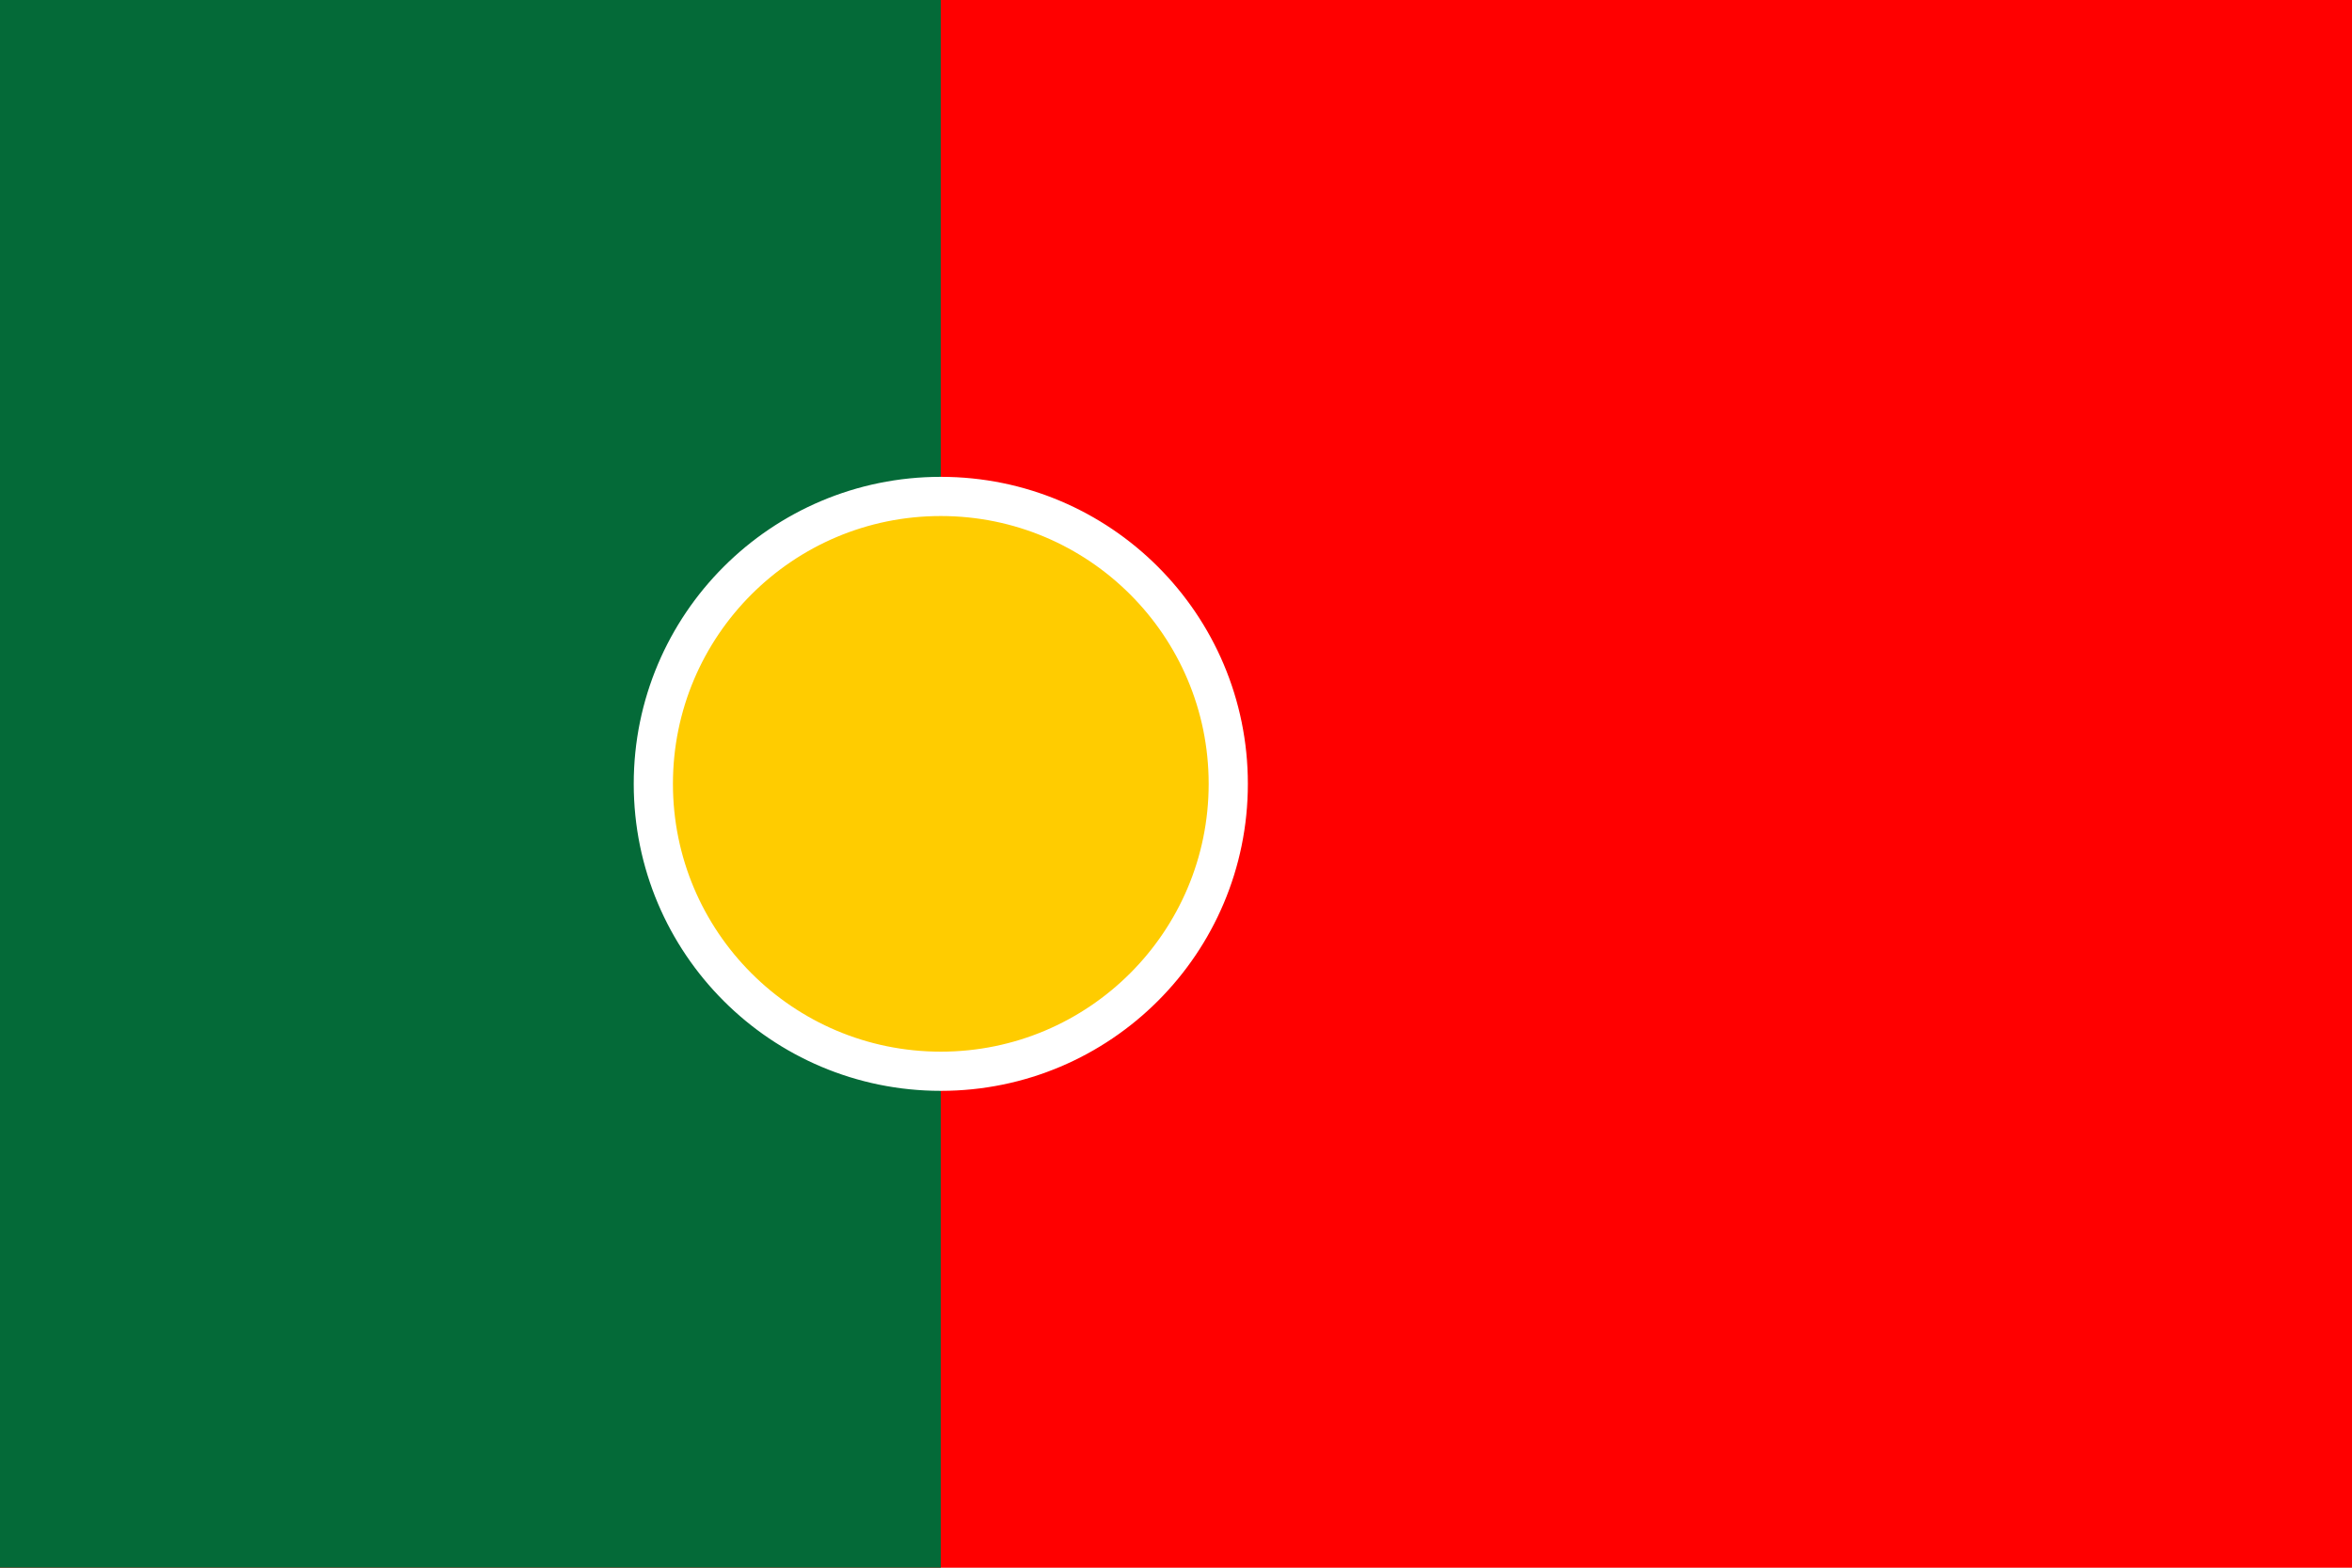
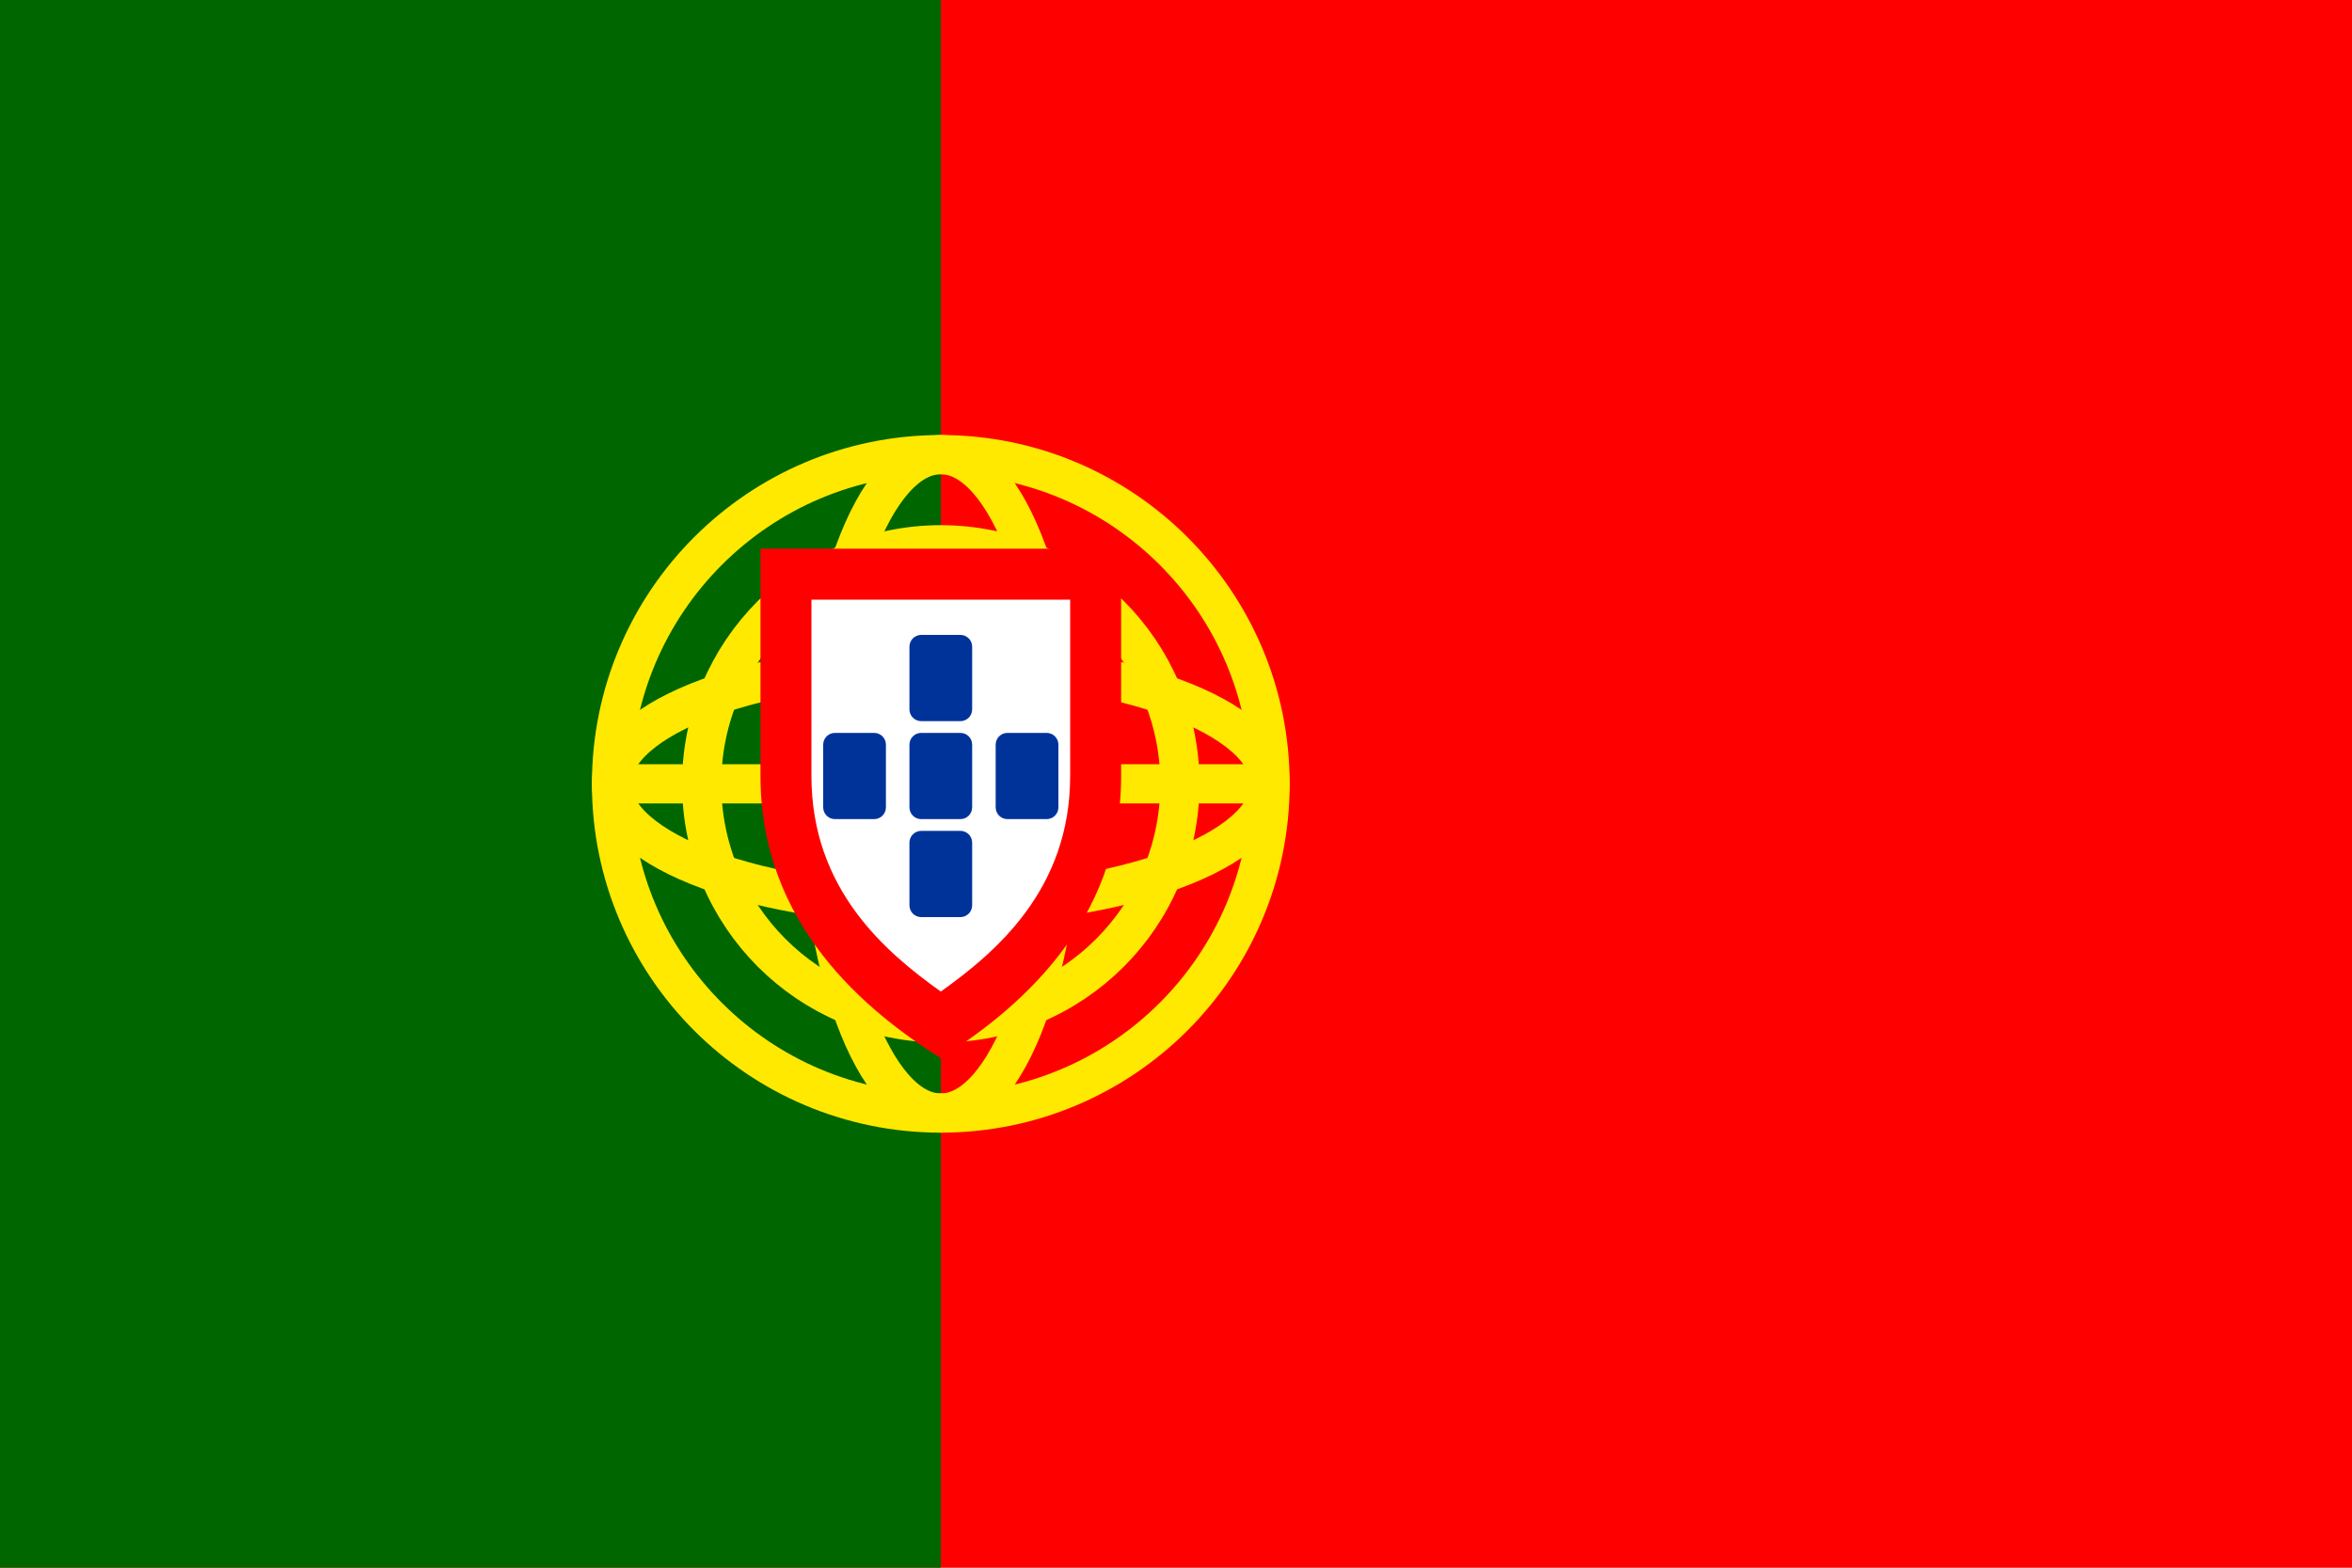
- <svg xmlns="http://www.w3.org/2000/svg" viewBox="0 0 9 6" aria-hidden="true">
-   <rect width="9" height="6" fill="#FF0000" />
-   <rect width="3.6" height="6" fill="#046A38" />
-   <circle cx="3.6" cy="3" r="1.1" fill="#FFCC00" stroke="#FFFFFF" stroke-width="0.15" />
+ <svg xmlns="http://www.w3.org/2000/svg" viewBox="0 0 600 400" aria-hidden="true">
+   <path fill="#f00" d="M0 0h600v400H0z" />
+   <path fill="#060" d="M0 0h240v400H0z" />
+   <g transform="translate(240 200)">
+     <g fill="none" stroke="#ffe900" stroke-width="10">
+       <circle r="84" />
+       <circle r="61" />
+       <ellipse rx="84" ry="31" />
+       <ellipse rx="31" ry="84" />
+       <path d="M-84 0h168" />
+     </g>
+     <path fill="#f00" d="M-46-60h92v58c0 38-27 60-46 72-19-12-46-34-46-72z" />
+     <path fill="#fff" d="M-33-47h66v45c0 29-19 45-33 55-14-10-33-26-33-55z" />
+     <g fill="#039">
+       <rect x="-8" y="-38" width="16" height="22" rx="3" />
+       <rect x="-8" y="12" width="16" height="22" rx="3" />
+       <rect x="-30" y="-13" width="16" height="22" rx="3" />
+       <rect x="14" y="-13" width="16" height="22" rx="3" />
+       <rect x="-8" y="-13" width="16" height="22" rx="3" />
+     </g>
+   </g>
</svg>
